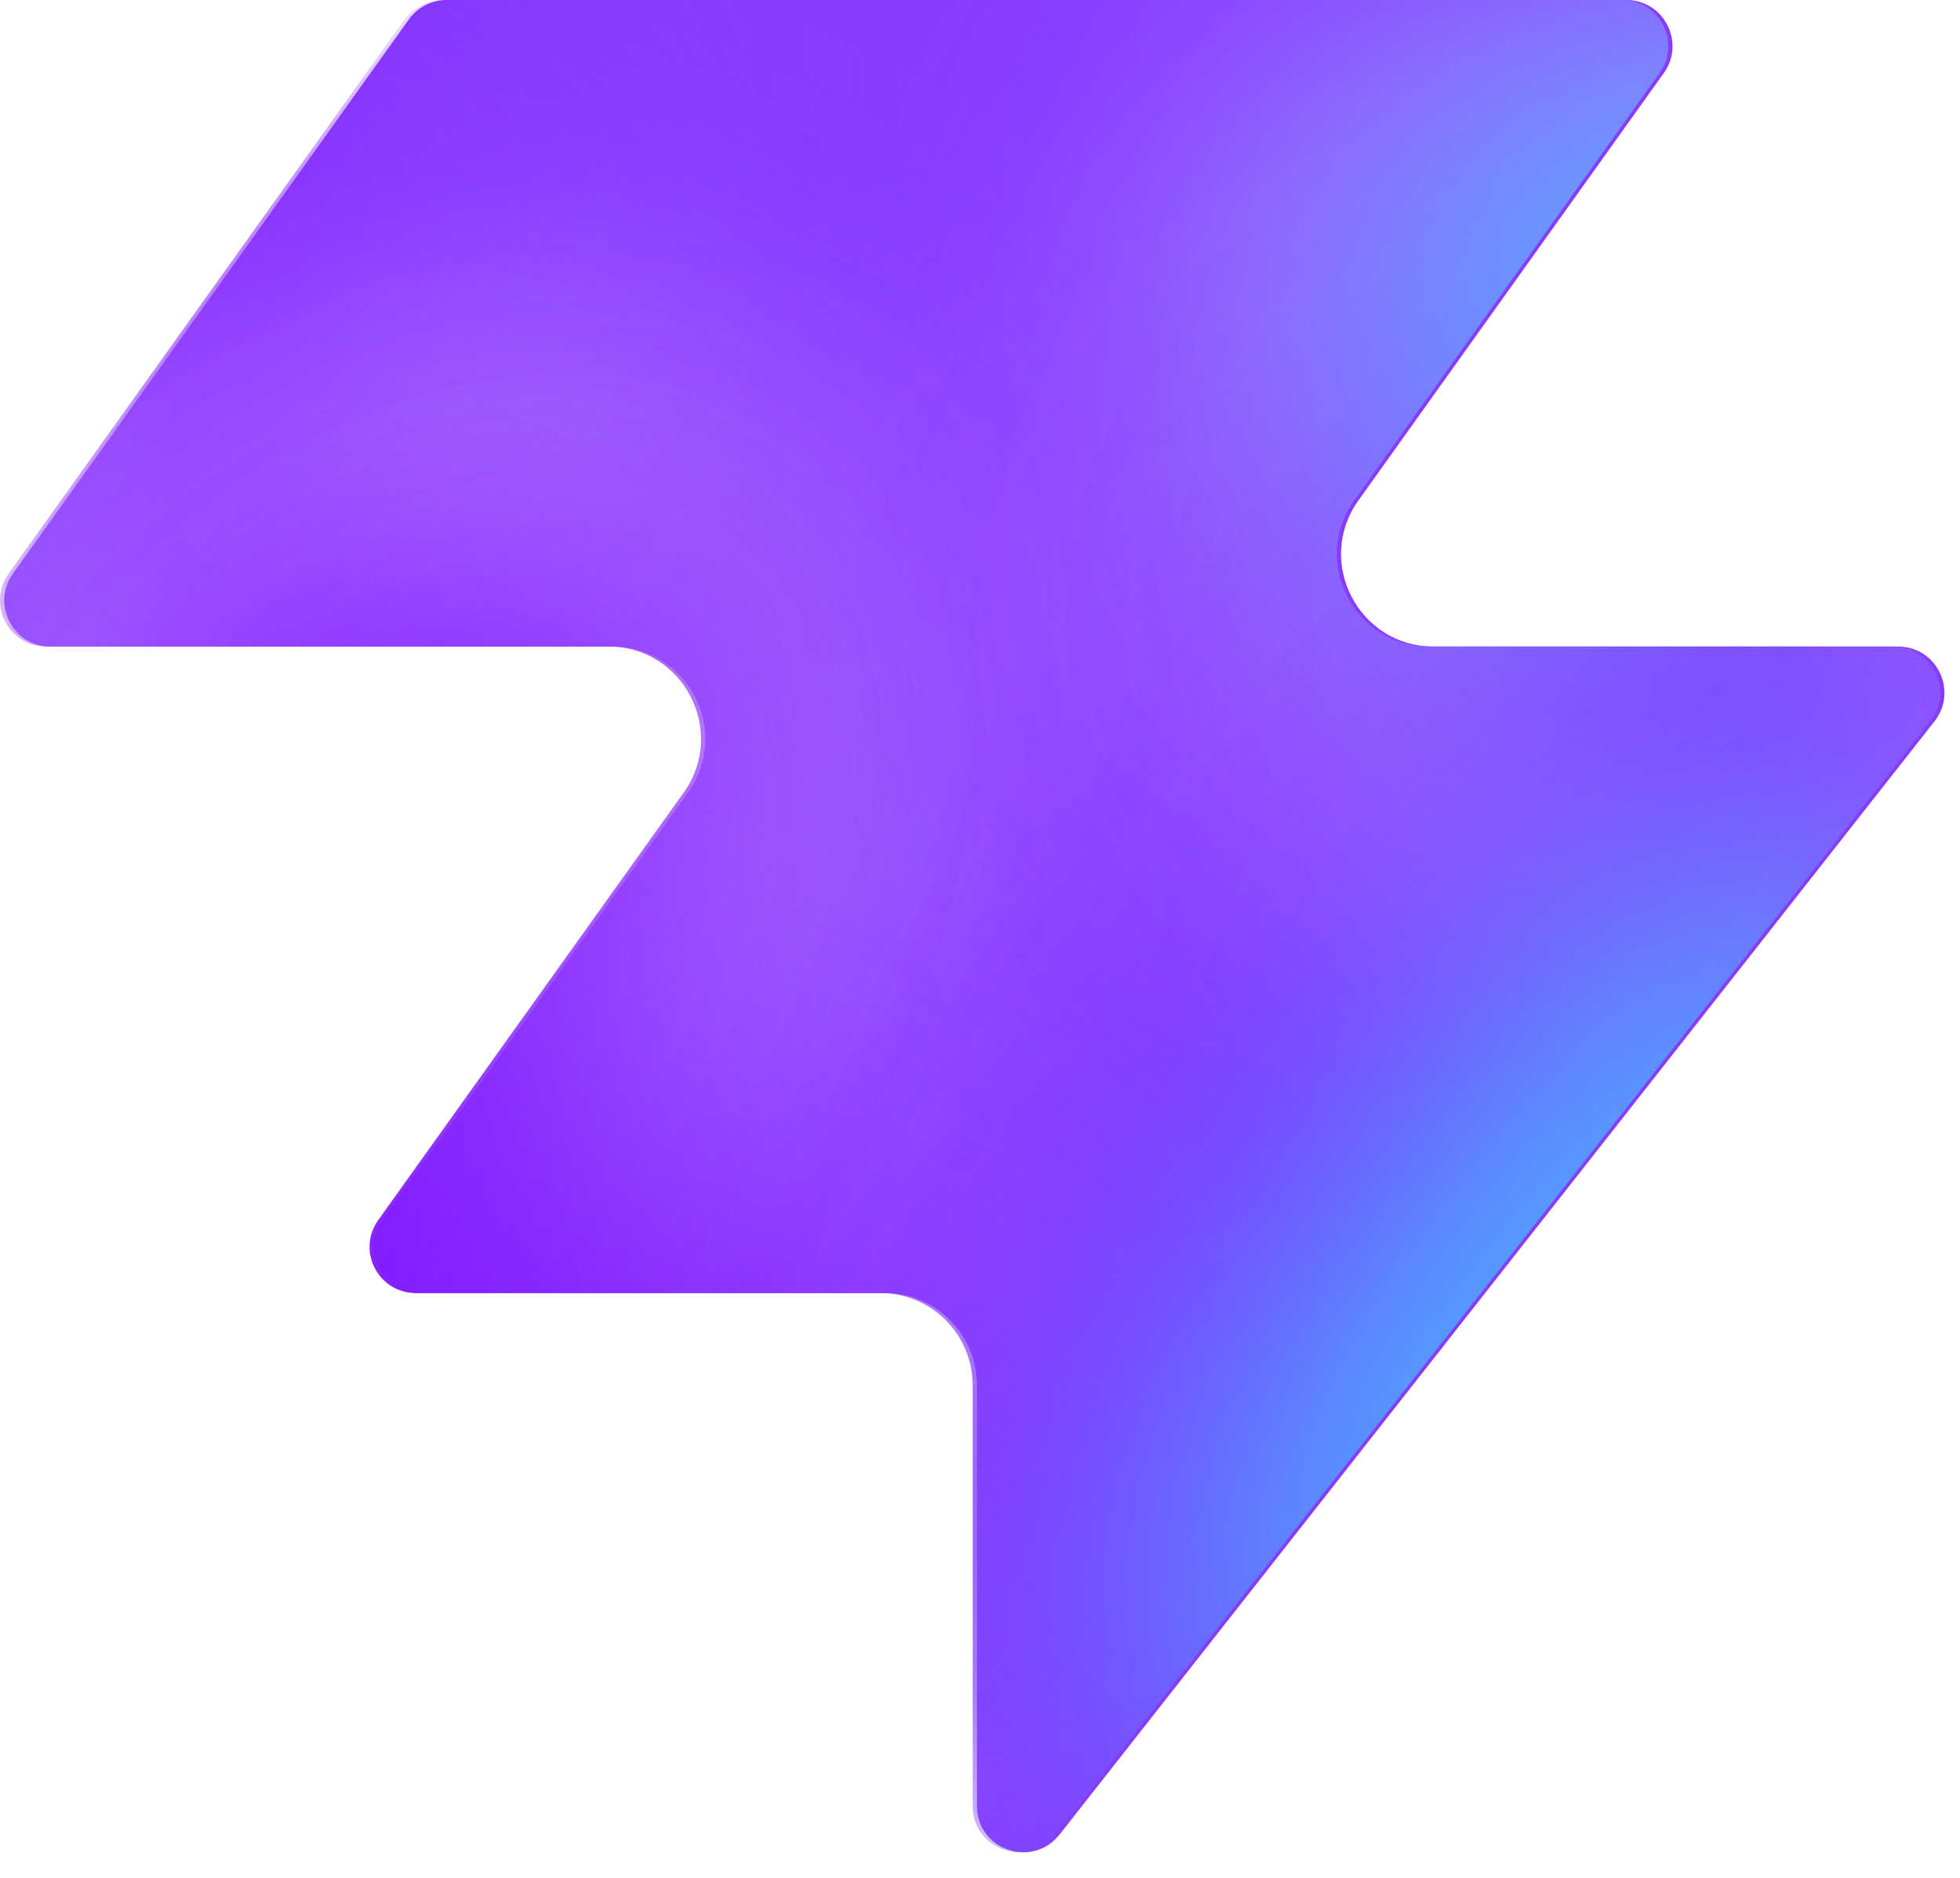
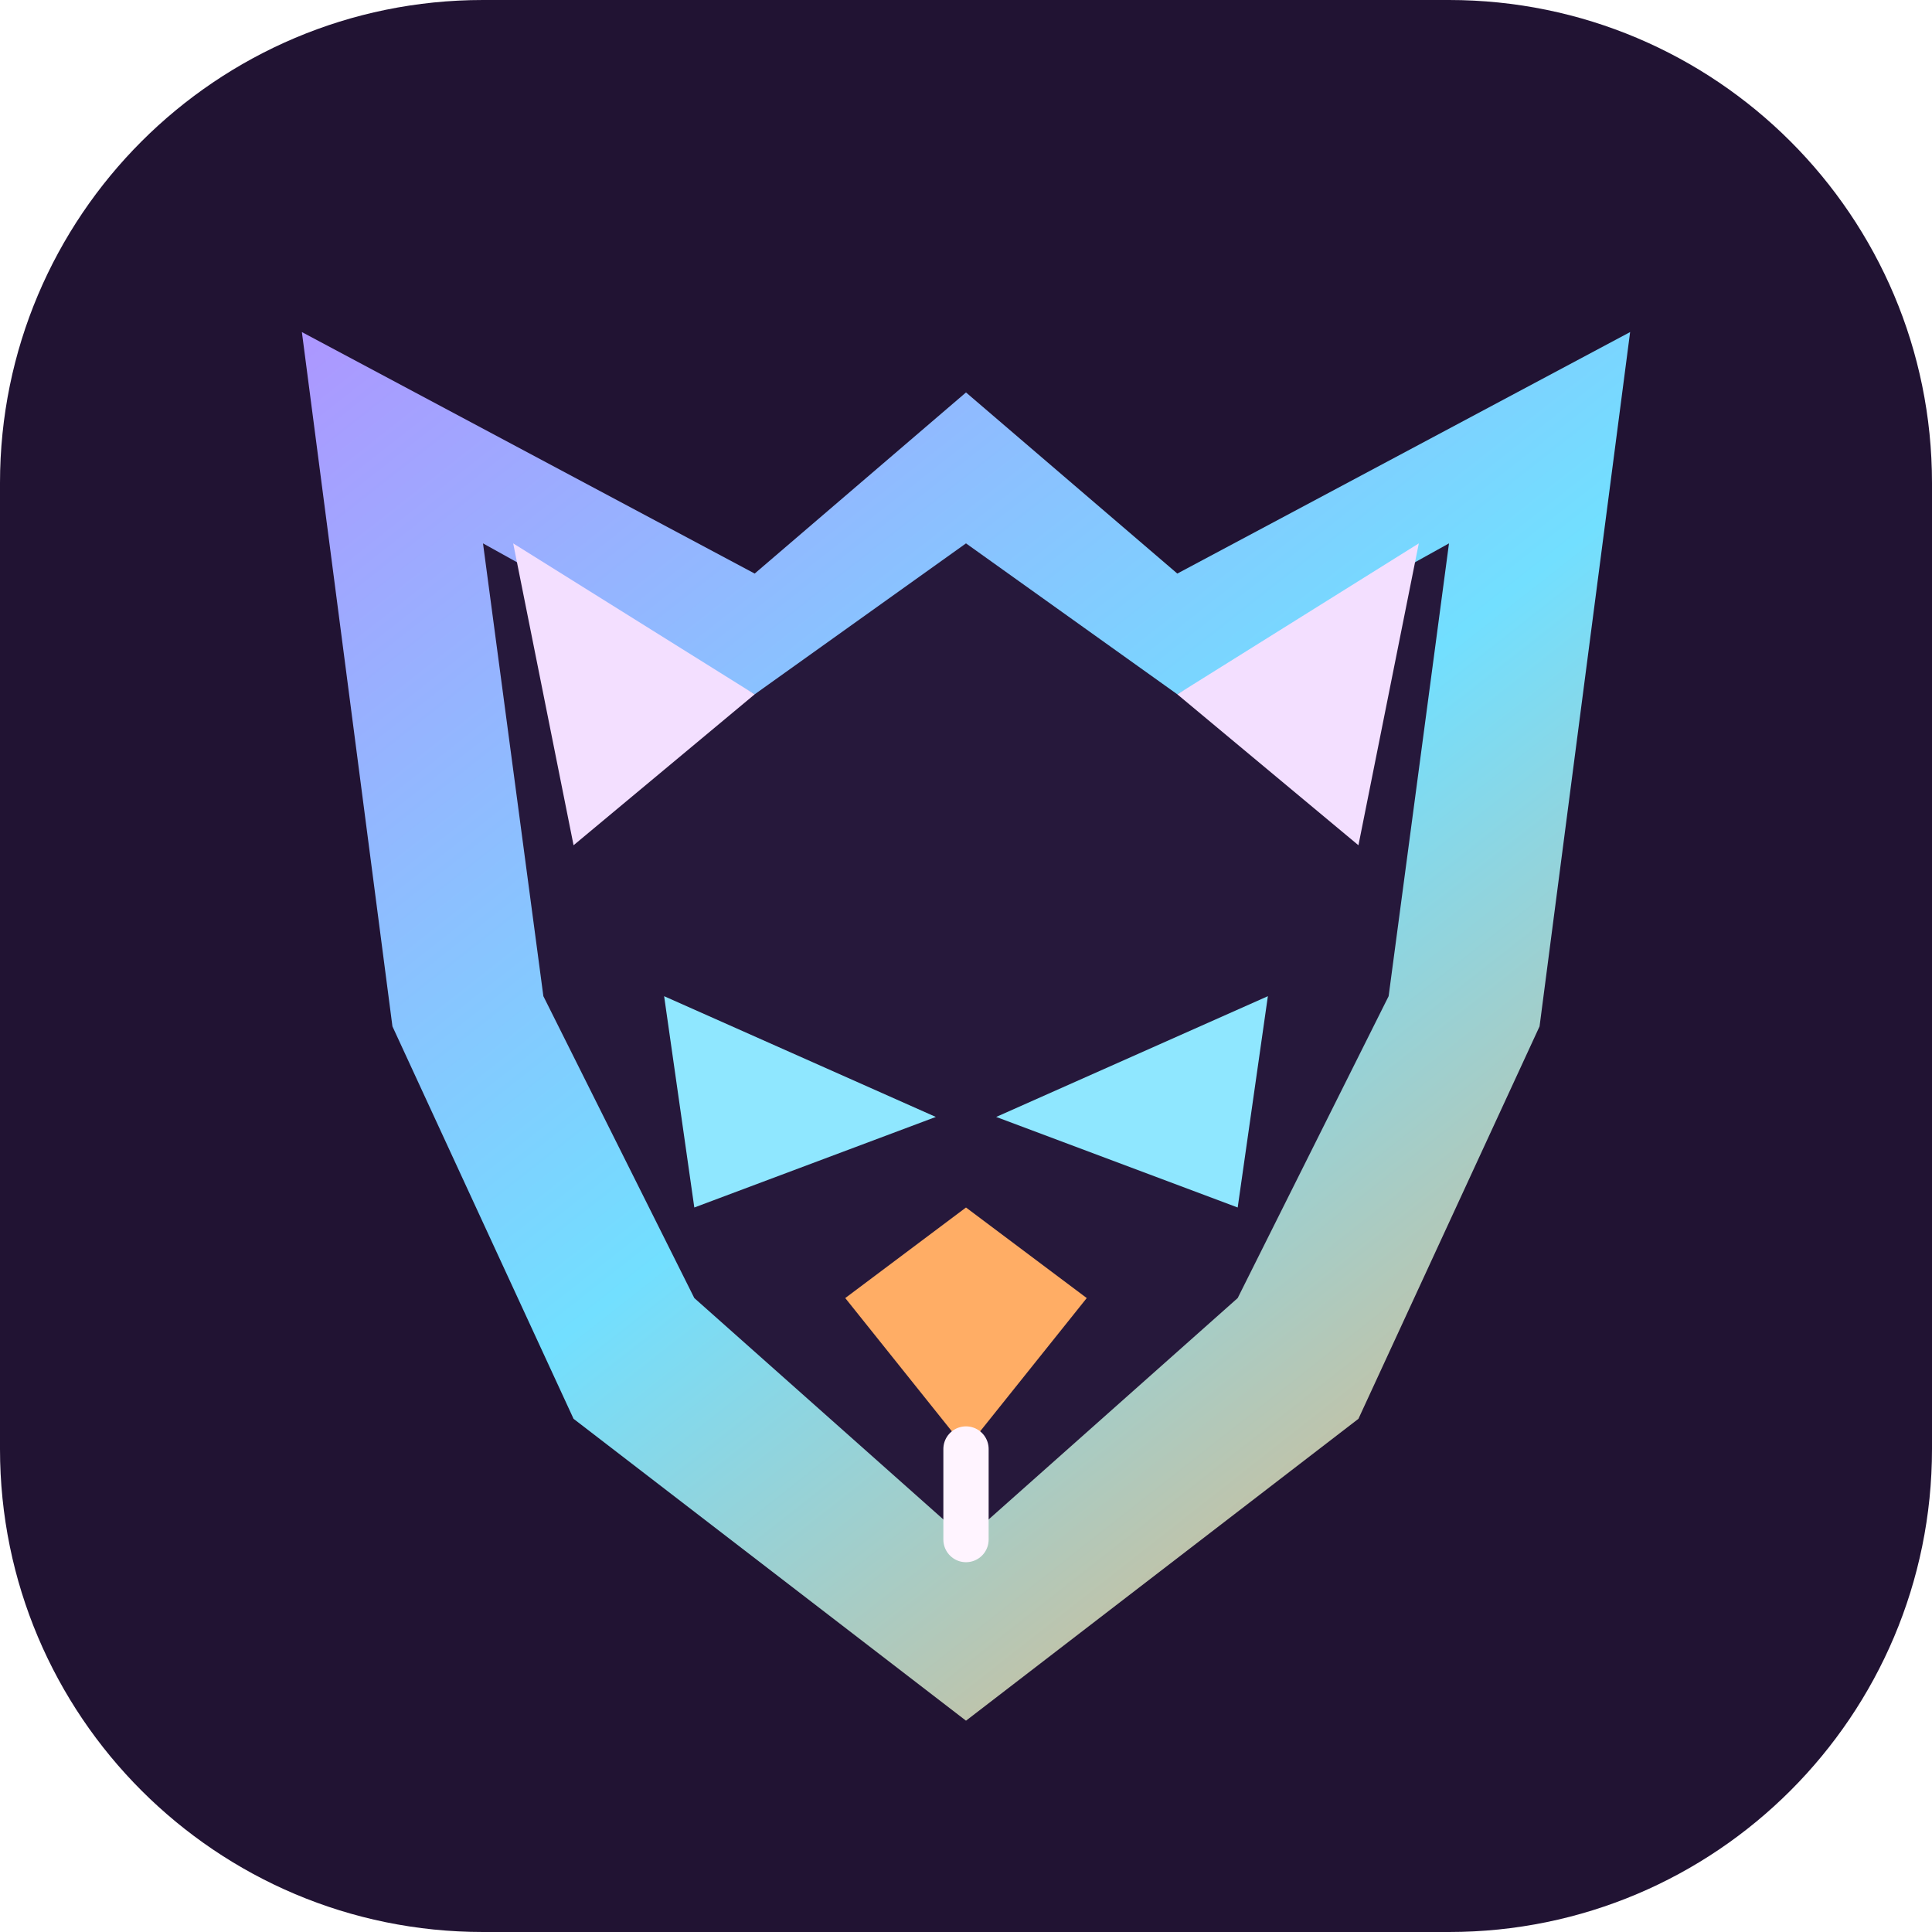
- <svg xmlns="http://www.w3.org/2000/svg" width="48" height="46" fill="none" viewBox="0 0 48 46">
-   <path fill="#863bff" d="M25.946 44.938c-.664.845-2.021.375-2.021-.698V33.937a2.26 2.26 0 0 0-2.262-2.262H10.287c-.92 0-1.456-1.04-.92-1.788l7.48-10.471c1.07-1.497 0-3.578-1.842-3.578H1.237c-.92 0-1.456-1.04-.92-1.788L10.013.474c.214-.297.556-.474.92-.474h28.894c.92 0 1.456 1.04.92 1.788l-7.48 10.471c-1.07 1.498 0 3.579 1.842 3.579h11.377c.943 0 1.473 1.088.89 1.83L25.947 44.94z" style="fill:#863bff;fill:color(display-p3 .525 .23 1);fill-opacity:1" />
-   <mask id="a" width="48" height="46" x="0" y="0" maskUnits="userSpaceOnUse" style="mask-type:alpha">
-     <path fill="#000" d="M25.842 44.938c-.664.844-2.021.375-2.021-.698V33.937a2.26 2.26 0 0 0-2.262-2.262H10.183c-.92 0-1.456-1.04-.92-1.788l7.48-10.471c1.07-1.498 0-3.579-1.842-3.579H1.133c-.92 0-1.456-1.04-.92-1.787L9.91.473c.214-.297.556-.474.92-.474h28.894c.92 0 1.456 1.04.92 1.788l-7.48 10.471c-1.07 1.498 0 3.578 1.842 3.578h11.377c.943 0 1.473 1.088.89 1.832L25.843 44.94z" style="fill:#000;fill-opacity:1" />
-   </mask>
-   <g mask="url(#a)">
-     <g filter="url(#b)">
-       <ellipse cx="5.508" cy="14.704" fill="#ede6ff" rx="5.508" ry="14.704" style="fill:#ede6ff;fill:color(display-p3 .927 .903 1);fill-opacity:1" transform="matrix(.00324 1 1 -.00324 -4.47 31.516)" />
-     </g>
-     <g filter="url(#c)">
-       <ellipse cx="10.399" cy="29.851" fill="#ede6ff" rx="10.399" ry="29.851" style="fill:#ede6ff;fill:color(display-p3 .927 .903 1);fill-opacity:1" transform="matrix(.00324 1 1 -.00324 -39.328 7.883)" />
-     </g>
-     <g filter="url(#d)">
-       <ellipse cx="5.508" cy="30.487" fill="#7e14ff" rx="5.508" ry="30.487" style="fill:#7e14ff;fill:color(display-p3 .492 .077 1);fill-opacity:1" transform="rotate(89.814 -25.913 -14.639)scale(1 -1)" />
-     </g>
-     <g filter="url(#e)">
-       <ellipse cx="5.508" cy="30.599" fill="#7e14ff" rx="5.508" ry="30.599" style="fill:#7e14ff;fill:color(display-p3 .492 .077 1);fill-opacity:1" transform="rotate(89.814 -32.644 -3.334)scale(1 -1)" />
-     </g>
-     <g filter="url(#f)">
-       <ellipse cx="5.508" cy="30.599" fill="#7e14ff" rx="5.508" ry="30.599" style="fill:#7e14ff;fill:color(display-p3 .492 .077 1);fill-opacity:1" transform="matrix(.00324 1 1 -.00324 -34.34 30.47)" />
-     </g>
-     <g filter="url(#g)">
-       <ellipse cx="14.072" cy="22.078" fill="#ede6ff" rx="14.072" ry="22.078" style="fill:#ede6ff;fill:color(display-p3 .927 .903 1);fill-opacity:1" transform="rotate(93.35 24.506 48.493)scale(-1 1)" />
-     </g>
-     <g filter="url(#h)">
-       <ellipse cx="3.47" cy="21.501" fill="#7e14ff" rx="3.47" ry="21.501" style="fill:#7e14ff;fill:color(display-p3 .492 .077 1);fill-opacity:1" transform="rotate(89.009 28.708 47.59)scale(-1 1)" />
-     </g>
-     <g filter="url(#i)">
-       <ellipse cx="3.47" cy="21.501" fill="#7e14ff" rx="3.47" ry="21.501" style="fill:#7e14ff;fill:color(display-p3 .492 .077 1);fill-opacity:1" transform="rotate(89.009 28.708 47.59)scale(-1 1)" />
-     </g>
-     <g filter="url(#j)">
-       <ellipse cx=".387" cy="8.972" fill="#7e14ff" rx="4.407" ry="29.108" style="fill:#7e14ff;fill:color(display-p3 .492 .077 1);fill-opacity:1" transform="rotate(39.51 .387 8.972)" />
-     </g>
-     <g filter="url(#k)">
-       <ellipse cx="47.523" cy="-6.092" fill="#7e14ff" rx="4.407" ry="29.108" style="fill:#7e14ff;fill:color(display-p3 .492 .077 1);fill-opacity:1" transform="rotate(37.892 47.523 -6.092)" />
-     </g>
-     <g filter="url(#l)">
-       <ellipse cx="41.412" cy="6.333" fill="#47bfff" rx="5.971" ry="9.665" style="fill:#47bfff;fill:color(display-p3 .28 .748 1);fill-opacity:1" transform="rotate(37.892 41.412 6.333)" />
-     </g>
-     <g filter="url(#m)">
-       <ellipse cx="-1.879" cy="38.332" fill="#7e14ff" rx="4.407" ry="29.108" style="fill:#7e14ff;fill:color(display-p3 .492 .077 1);fill-opacity:1" transform="rotate(37.892 -1.88 38.332)" />
-     </g>
-     <g filter="url(#n)">
-       <ellipse cx="-1.879" cy="38.332" fill="#7e14ff" rx="4.407" ry="29.108" style="fill:#7e14ff;fill:color(display-p3 .492 .077 1);fill-opacity:1" transform="rotate(37.892 -1.88 38.332)" />
-     </g>
-     <g filter="url(#o)">
-       <ellipse cx="35.651" cy="29.907" fill="#7e14ff" rx="4.407" ry="29.108" style="fill:#7e14ff;fill:color(display-p3 .492 .077 1);fill-opacity:1" transform="rotate(37.892 35.651 29.907)" />
-     </g>
-     <g filter="url(#p)">
-       <ellipse cx="38.418" cy="32.4" fill="#47bfff" rx="5.971" ry="15.297" style="fill:#47bfff;fill:color(display-p3 .28 .748 1);fill-opacity:1" transform="rotate(37.892 38.418 32.4)" />
-     </g>
-   </g>
+ <svg xmlns="http://www.w3.org/2000/svg" viewBox="0 0 64 64">
  <defs>
-     <filter id="b" width="60.045" height="41.654" x="-19.77" y="16.149" color-interpolation-filters="sRGB" filterUnits="userSpaceOnUse">
-       <feFlood flood-opacity="0" result="BackgroundImageFix" />
-       <feBlend in="SourceGraphic" in2="BackgroundImageFix" result="shape" />
-       <feGaussianBlur result="effect1_foregroundBlur_2002_17158" stdDeviation="7.659" />
-     </filter>
-     <filter id="c" width="90.34" height="51.437" x="-54.613" y="-7.533" color-interpolation-filters="sRGB" filterUnits="userSpaceOnUse">
-       <feFlood flood-opacity="0" result="BackgroundImageFix" />
-       <feBlend in="SourceGraphic" in2="BackgroundImageFix" result="shape" />
-       <feGaussianBlur result="effect1_foregroundBlur_2002_17158" stdDeviation="7.659" />
-     </filter>
-     <filter id="d" width="79.355" height="29.4" x="-49.64" y="2.03" color-interpolation-filters="sRGB" filterUnits="userSpaceOnUse">
-       <feFlood flood-opacity="0" result="BackgroundImageFix" />
-       <feBlend in="SourceGraphic" in2="BackgroundImageFix" result="shape" />
-       <feGaussianBlur result="effect1_foregroundBlur_2002_17158" stdDeviation="4.596" />
-     </filter>
-     <filter id="e" width="79.579" height="29.4" x="-45.045" y="20.029" color-interpolation-filters="sRGB" filterUnits="userSpaceOnUse">
-       <feFlood flood-opacity="0" result="BackgroundImageFix" />
-       <feBlend in="SourceGraphic" in2="BackgroundImageFix" result="shape" />
-       <feGaussianBlur result="effect1_foregroundBlur_2002_17158" stdDeviation="4.596" />
-     </filter>
-     <filter id="f" width="79.579" height="29.4" x="-43.513" y="21.178" color-interpolation-filters="sRGB" filterUnits="userSpaceOnUse">
-       <feFlood flood-opacity="0" result="BackgroundImageFix" />
-       <feBlend in="SourceGraphic" in2="BackgroundImageFix" result="shape" />
-       <feGaussianBlur result="effect1_foregroundBlur_2002_17158" stdDeviation="4.596" />
-     </filter>
-     <filter id="g" width="74.749" height="58.852" x="15.756" y="-17.901" color-interpolation-filters="sRGB" filterUnits="userSpaceOnUse">
-       <feFlood flood-opacity="0" result="BackgroundImageFix" />
-       <feBlend in="SourceGraphic" in2="BackgroundImageFix" result="shape" />
-       <feGaussianBlur result="effect1_foregroundBlur_2002_17158" stdDeviation="7.659" />
-     </filter>
-     <filter id="h" width="61.377" height="25.362" x="23.548" y="2.284" color-interpolation-filters="sRGB" filterUnits="userSpaceOnUse">
-       <feFlood flood-opacity="0" result="BackgroundImageFix" />
-       <feBlend in="SourceGraphic" in2="BackgroundImageFix" result="shape" />
-       <feGaussianBlur result="effect1_foregroundBlur_2002_17158" stdDeviation="4.596" />
-     </filter>
-     <filter id="i" width="61.377" height="25.362" x="23.548" y="2.284" color-interpolation-filters="sRGB" filterUnits="userSpaceOnUse">
-       <feFlood flood-opacity="0" result="BackgroundImageFix" />
-       <feBlend in="SourceGraphic" in2="BackgroundImageFix" result="shape" />
-       <feGaussianBlur result="effect1_foregroundBlur_2002_17158" stdDeviation="4.596" />
-     </filter>
-     <filter id="j" width="56.045" height="63.649" x="-27.636" y="-22.853" color-interpolation-filters="sRGB" filterUnits="userSpaceOnUse">
-       <feFlood flood-opacity="0" result="BackgroundImageFix" />
-       <feBlend in="SourceGraphic" in2="BackgroundImageFix" result="shape" />
-       <feGaussianBlur result="effect1_foregroundBlur_2002_17158" stdDeviation="4.596" />
-     </filter>
-     <filter id="k" width="54.814" height="64.646" x="20.116" y="-38.415" color-interpolation-filters="sRGB" filterUnits="userSpaceOnUse">
-       <feFlood flood-opacity="0" result="BackgroundImageFix" />
-       <feBlend in="SourceGraphic" in2="BackgroundImageFix" result="shape" />
-       <feGaussianBlur result="effect1_foregroundBlur_2002_17158" stdDeviation="4.596" />
-     </filter>
-     <filter id="l" width="33.541" height="35.313" x="24.641" y="-11.323" color-interpolation-filters="sRGB" filterUnits="userSpaceOnUse">
-       <feFlood flood-opacity="0" result="BackgroundImageFix" />
-       <feBlend in="SourceGraphic" in2="BackgroundImageFix" result="shape" />
-       <feGaussianBlur result="effect1_foregroundBlur_2002_17158" stdDeviation="4.596" />
-     </filter>
-     <filter id="m" width="54.814" height="64.646" x="-29.286" y="6.009" color-interpolation-filters="sRGB" filterUnits="userSpaceOnUse">
-       <feFlood flood-opacity="0" result="BackgroundImageFix" />
-       <feBlend in="SourceGraphic" in2="BackgroundImageFix" result="shape" />
-       <feGaussianBlur result="effect1_foregroundBlur_2002_17158" stdDeviation="4.596" />
-     </filter>
-     <filter id="n" width="54.814" height="64.646" x="-29.286" y="6.009" color-interpolation-filters="sRGB" filterUnits="userSpaceOnUse">
-       <feFlood flood-opacity="0" result="BackgroundImageFix" />
-       <feBlend in="SourceGraphic" in2="BackgroundImageFix" result="shape" />
-       <feGaussianBlur result="effect1_foregroundBlur_2002_17158" stdDeviation="4.596" />
-     </filter>
-     <filter id="o" width="54.814" height="64.646" x="8.244" y="-2.416" color-interpolation-filters="sRGB" filterUnits="userSpaceOnUse">
-       <feFlood flood-opacity="0" result="BackgroundImageFix" />
-       <feBlend in="SourceGraphic" in2="BackgroundImageFix" result="shape" />
-       <feGaussianBlur result="effect1_foregroundBlur_2002_17158" stdDeviation="4.596" />
-     </filter>
-     <filter id="p" width="39.409" height="43.623" x="18.713" y="10.588" color-interpolation-filters="sRGB" filterUnits="userSpaceOnUse">
-       <feFlood flood-opacity="0" result="BackgroundImageFix" />
-       <feBlend in="SourceGraphic" in2="BackgroundImageFix" result="shape" />
-       <feGaussianBlur result="effect1_foregroundBlur_2002_17158" stdDeviation="4.596" />
-     </filter>
+     <linearGradient id="fur" x1="10" y1="4" x2="54" y2="60" gradientUnits="userSpaceOnUse">
+       <stop stop-color="#B78AFF" />
+       <stop offset=".52" stop-color="#72DFFF" />
+       <stop offset="1" stop-color="#FFAD65" />
+     </linearGradient>
  </defs>
+   <rect width="64" height="64" rx="16" fill="#211333" />
+   <path d="M10 11 25 19 32 13 39 19 54 11 51 34 45 47 32 57 19 47 13 34 10 11Z" fill="url(#fur)" />
+   <path d="m16 18 9 5 7-5 7 5 9-5-2 15-5 10-9 8-9-8-5-10-2-15Z" fill="#26183B" />
+   <path d="m17 18 8 5-6 5-2-10Zm30 0-8 5 6 5 2-10Z" fill="#F3DFFF" />
+   <path d="m22 33 9 4-8 3-1-7Zm20 0-9 4 8 3 1-7Z" fill="#8FE7FF" />
+   <path d="m28 43 4-3 4 3-4 5-4-5Z" fill="#FFAD65" />
+   <path d="M32 48v3" stroke="#FFF4FF" stroke-linecap="round" stroke-width="1.5" />
</svg>
